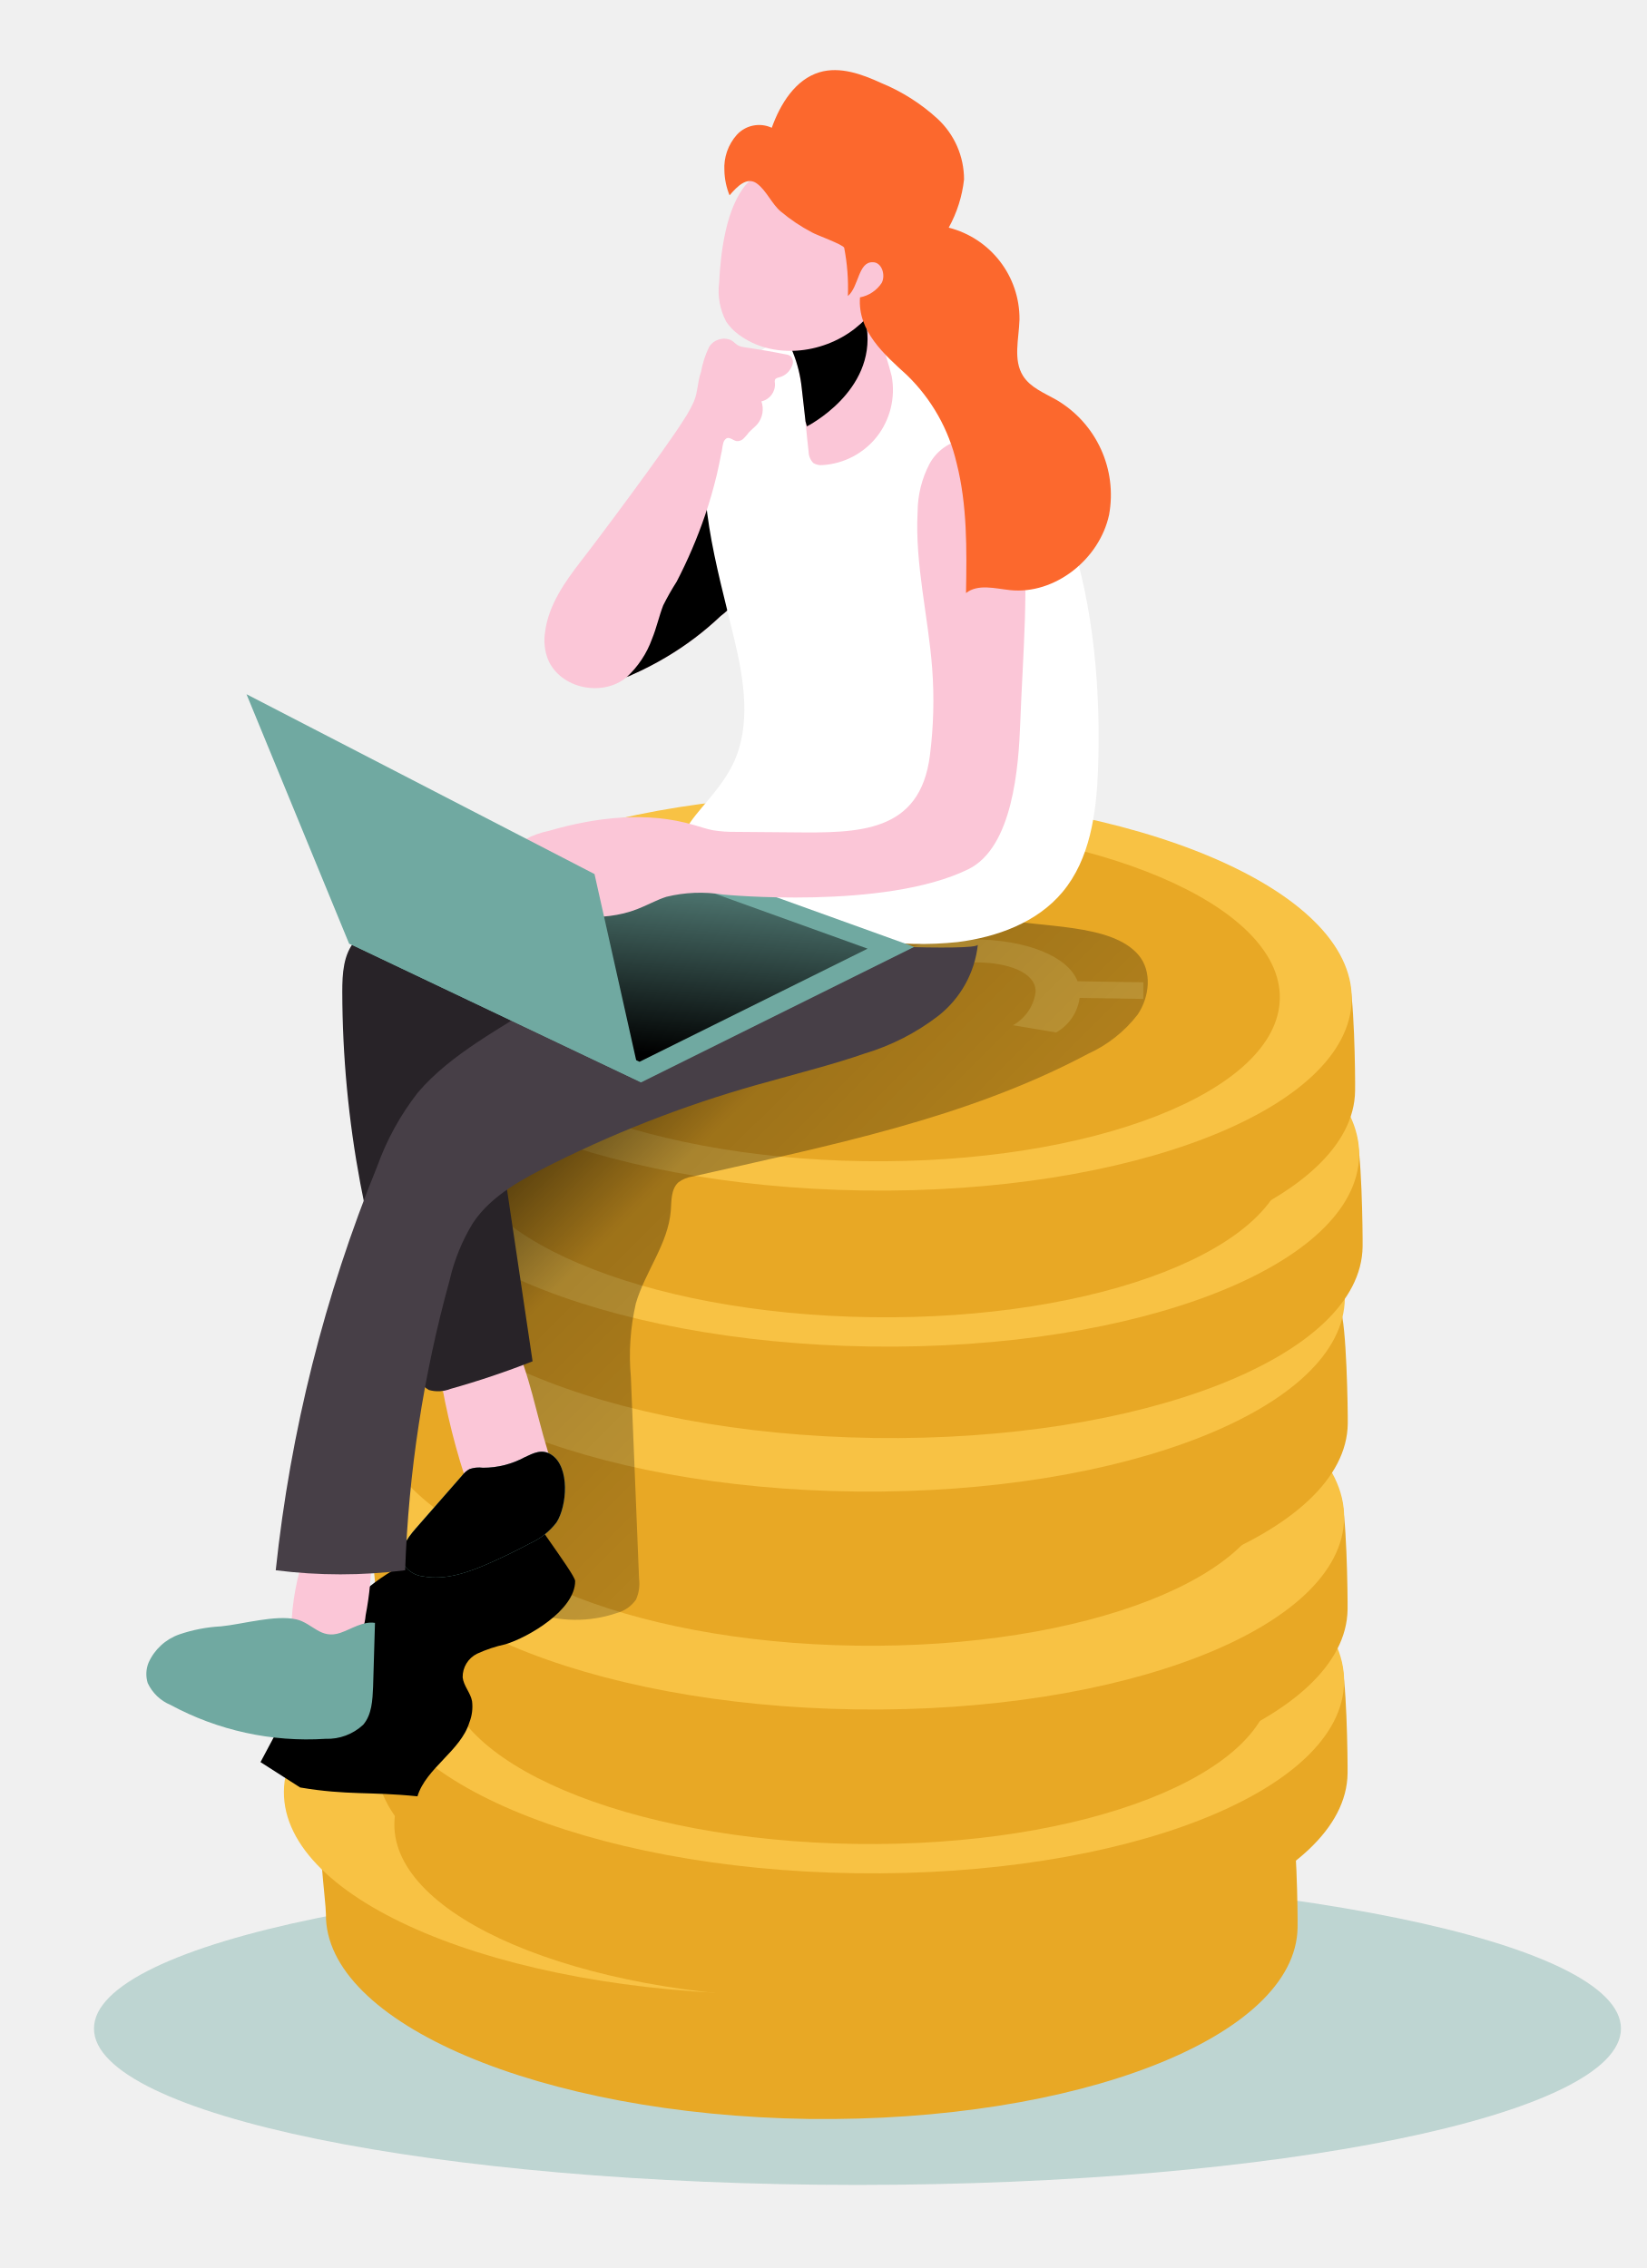
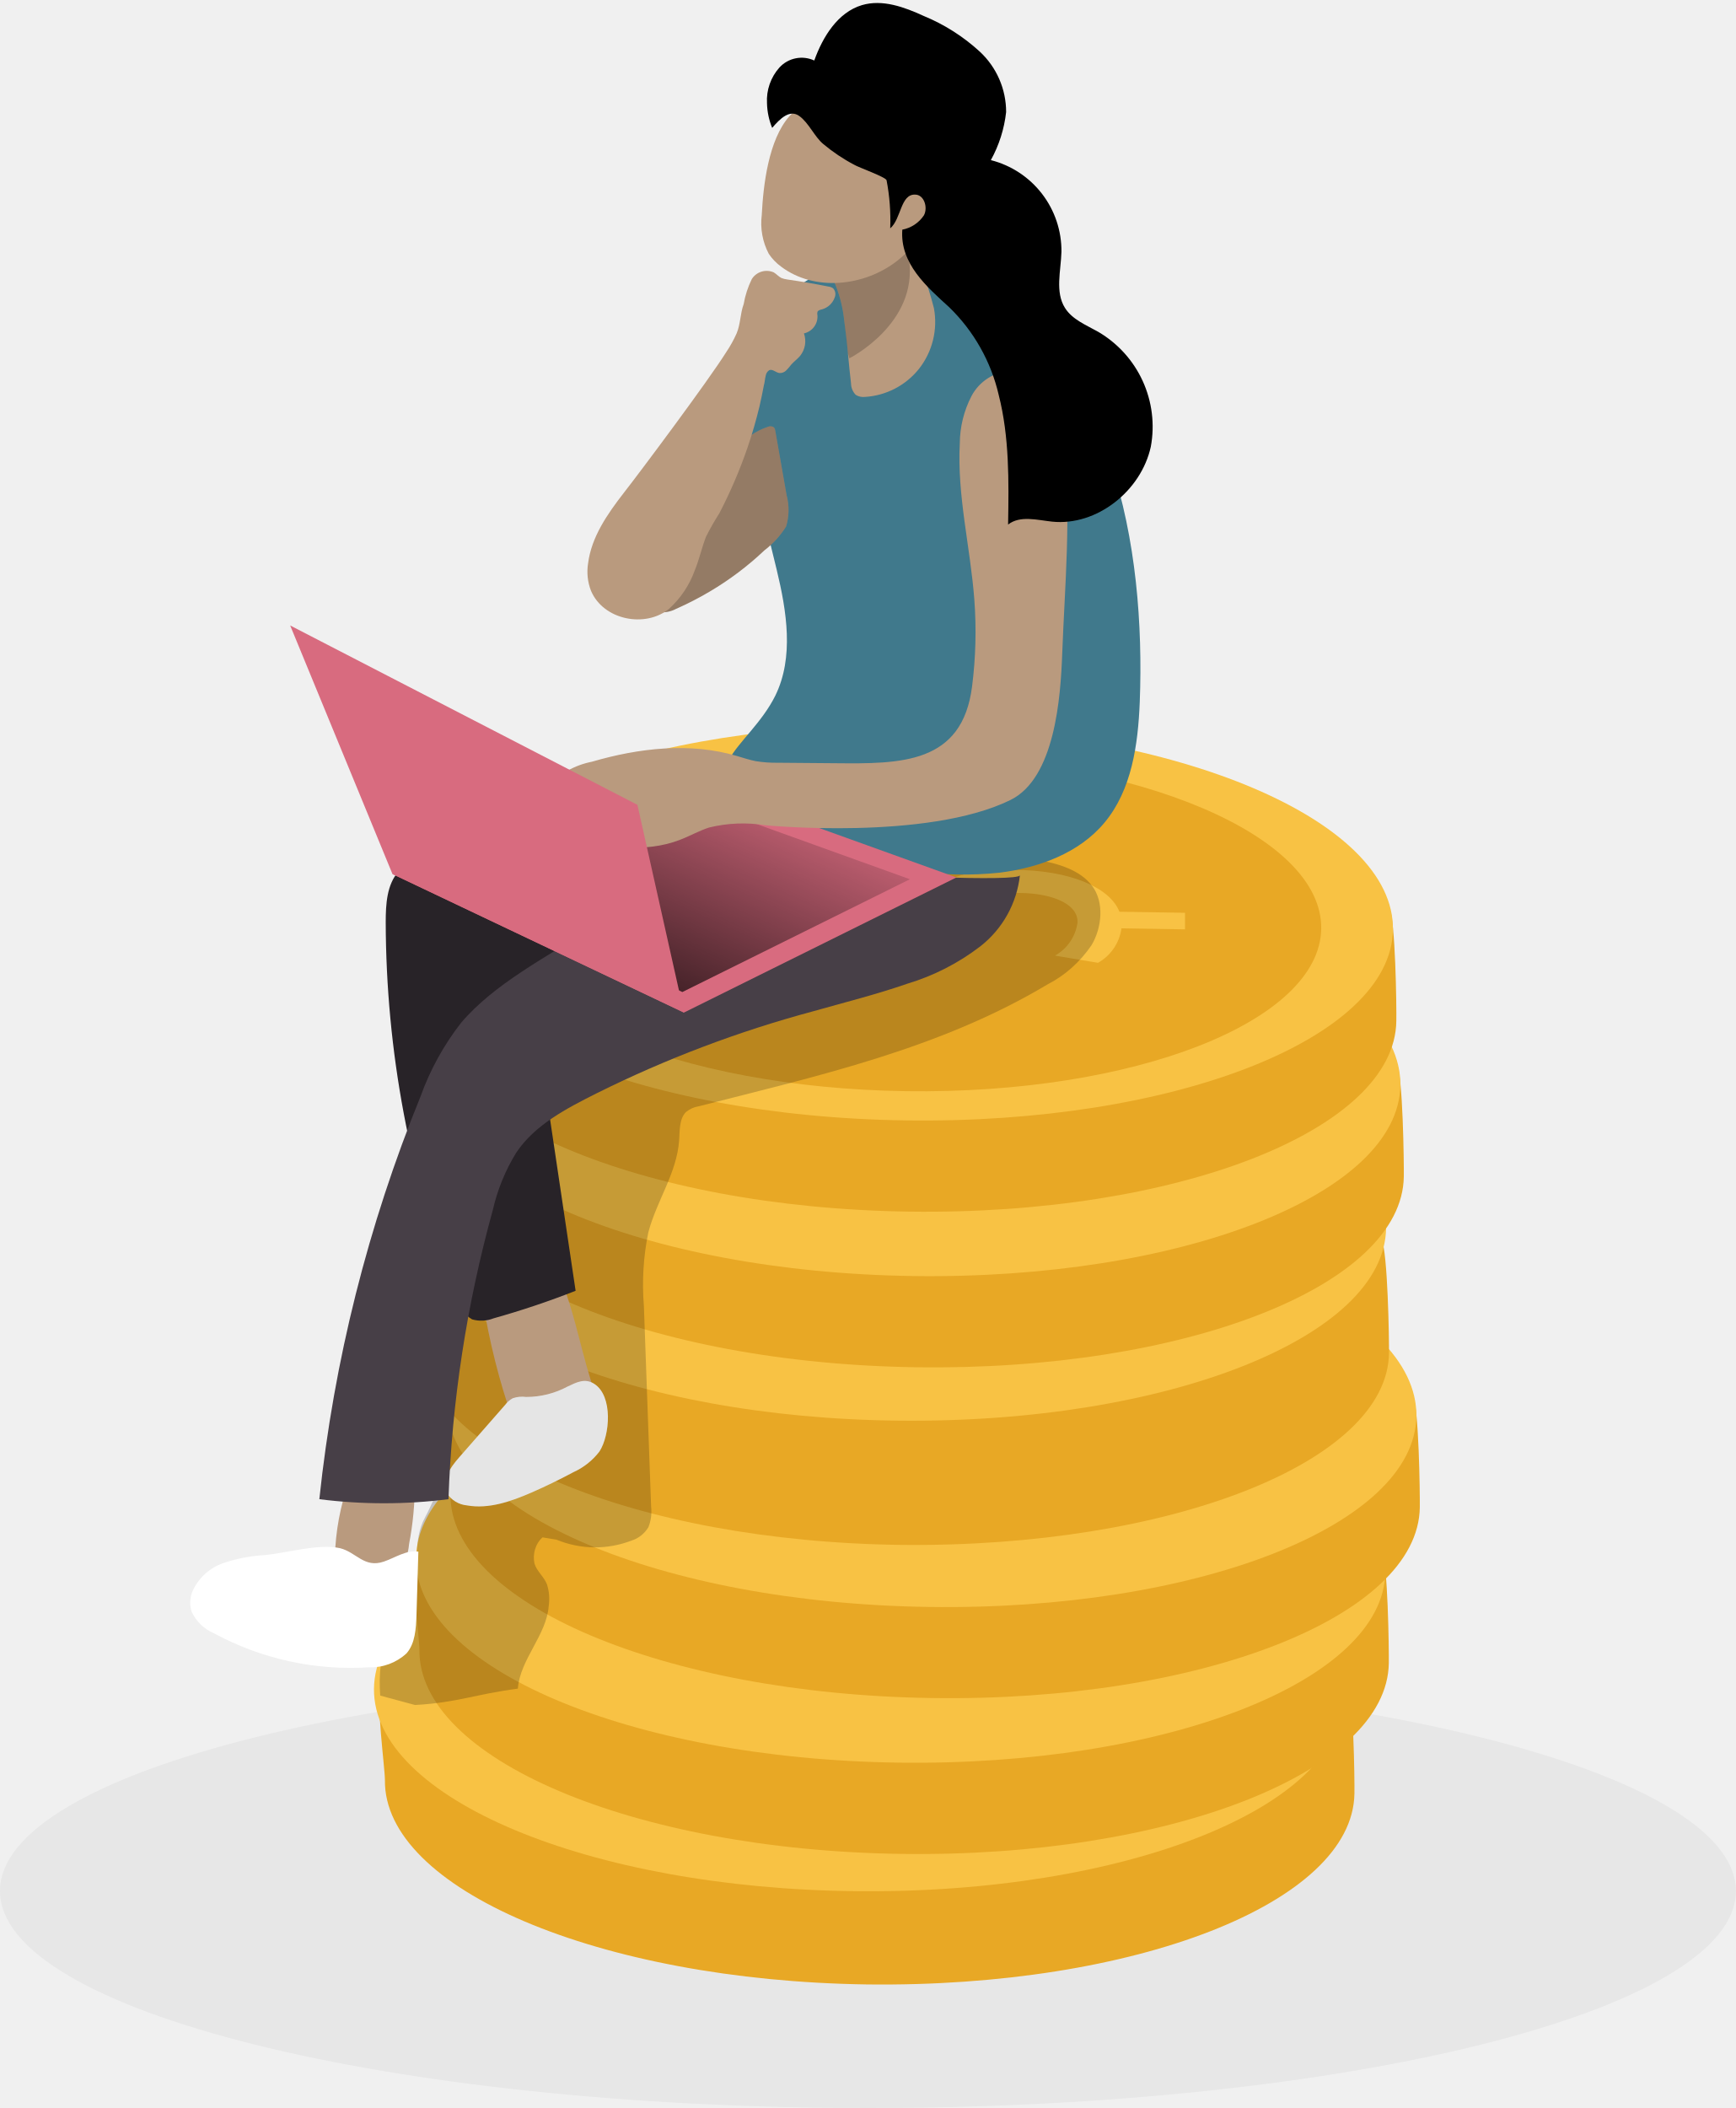
- <svg xmlns="http://www.w3.org/2000/svg" xmlns:xlink="http://www.w3.org/1999/xlink" width="175.222" height="241.393" preserveAspectRatio="xMidYMid meet">
+ <svg xmlns="http://www.w3.org/2000/svg" width="224" height="272" viewBox="0 0 224 272" fill="none">
+   <path opacity="0.39" d="M112 272C173.856 272 224 259.464 224 244C224 228.536 173.856 216 112 216C50.144 216 0 228.536 0 244C0 259.464 50.144 272 112 272Z" fill="black" fill-opacity="0.1" />
+   <path d="M111.868 256.056C77.333 255.56 49.489 243.735 49.671 229.673C49.671 228.101 48.461 219.25 49.175 217.848C54.62 206.011 81.847 204.548 112.582 205.055C142.834 205.491 168.185 205.055 173.848 216.723C174.659 218.392 174.816 229.746 174.78 231.438C174.562 245.537 146.404 256.479 111.868 256.056Z" fill="#E8A825" />
+   <path d="M173.35 219.15C173.49 205.067 145.601 193.372 111.058 193.029C76.515 192.686 48.399 203.823 48.259 217.906C48.118 231.989 76.007 243.683 110.55 244.027C145.093 244.37 173.21 233.232 173.35 219.15Z" fill="#F8C244" />
+   <path d="M116.306 239.214C81.758 238.719 53.914 226.918 54.12 212.819C54.12 211.26 52.91 202.397 53.624 200.994C59.069 189.169 86.296 187.779 117.032 188.202C147.283 188.649 172.622 188.202 178.273 199.87C179.108 201.538 179.241 212.892 179.217 214.585C179.036 228.647 150.841 239.698 116.306 239.214Z" fill="#E8A825" />
+   <path d="M178.771 202.832C178.973 188.75 151.135 176.934 116.594 176.44C82.053 175.946 53.888 186.961 53.687 201.043C53.485 215.125 81.322 226.941 115.863 227.435C150.405 227.929 178.569 216.914 178.771 202.832Z" fill="#F8C244" />
+   <path d="M120.306 219.103C85.758 218.607 57.914 206.807 58.12 192.72C58.12 191.161 56.91 182.298 57.624 180.895C63.069 169.058 90.296 167.68 121.032 168.103C151.283 168.538 176.622 168.103 182.273 179.771C183.108 181.439 183.241 192.793 183.217 194.486C183.036 208.584 154.841 219.599 120.306 219.103Z" fill="#E8A825" />
+   <path d="M182.773 182.745C182.975 168.663 155.137 156.847 120.596 156.353C86.055 155.859 57.89 166.874 57.688 180.956C57.487 195.038 85.324 206.854 119.865 207.348C154.407 207.842 182.571 196.827 182.773 182.745Z" fill="#F8C244" />
+   <path d="M116.378 199.344C81.83 198.921 53.962 187.156 54.12 173.082C54.12 171.522 52.91 162.672 53.599 161.257C59.02 149.42 86.271 147.957 116.971 148.332C147.222 148.706 172.634 148.211 178.273 159.867C179.084 161.535 179.265 172.889 179.241 174.581C179.059 188.68 150.925 199.683 116.378 199.344Z" fill="#E8A825" />
+   <path d="M178.866 158.435C179.007 144.353 151.118 132.658 116.575 132.315C82.032 131.971 53.916 143.109 53.775 157.192C53.635 171.275 81.524 182.969 116.067 183.313C150.61 183.656 178.726 172.518 178.866 158.435Z" fill="#F8C244" />
+   <path d="M118.242 176.419C83.694 175.924 55.85 164.123 56.068 150.024C56.068 148.465 54.858 139.614 55.572 138.199C61.017 126.374 88.244 124.996 118.968 125.407C149.22 125.854 174.558 125.407 180.222 137.087C181.044 138.743 181.178 150.109 181.153 151.802C180.972 165.936 152.789 176.915 118.242 176.419Z" fill="#E8A825" />
+   <path d="M180.705 140.046C180.907 125.964 153.07 114.148 118.529 113.654C83.987 113.16 55.823 124.175 55.621 138.257C55.419 152.339 83.257 164.155 117.798 164.649C152.339 165.143 180.504 154.128 180.705 140.046Z" fill="#F8C244" />
+   <path d="M117.274 156.336C82.739 155.84 54.895 144.039 55.1 129.941C55.1 128.381 53.89 119.518 54.604 118.116C60.05 106.291 87.276 104.912 118.012 105.323C148.264 105.771 173.591 105.323 179.254 116.991C180.089 118.66 180.222 130.026 180.186 131.718C180.053 145.805 151.822 156.832 117.274 156.336Z" fill="#E8A825" />
+   <path d="M179.75 119.965C179.952 105.883 152.115 94.067 117.573 93.573C83.032 93.079 54.868 104.095 54.666 118.177C54.464 132.258 82.302 144.075 116.843 144.569C151.384 145.063 179.549 134.047 179.75 119.965Z" fill="#F8C244" />
+   <path d="M170.494 119.833C170.666 107.834 146.948 97.766 117.519 97.345C88.09 96.924 64.093 106.31 63.922 118.309C63.75 130.308 87.467 140.376 116.896 140.796C146.326 141.217 170.322 131.832 170.494 119.833Z" fill="#E8A825" />
+   <path d="M83.597 116.532L92.068 116.653C92.238 115.542 92.673 114.489 93.337 113.582C94 112.675 94.872 111.941 95.879 111.442L101.53 112.336C100.556 112.79 99.709 113.476 99.063 114.334C98.418 115.193 97.993 116.197 97.828 117.257C97.828 119.676 101.252 121.429 106.044 121.477C107.906 121.629 109.778 121.372 111.529 120.724C113.281 120.077 114.87 119.054 116.184 117.729C118.064 115.769 120.363 114.258 122.909 113.31C125.454 112.361 128.182 112 130.887 112.252C137.905 112.252 143.23 114.464 144.452 117.644L152.922 117.777V119.917L144.718 119.784C144.592 120.709 144.253 121.592 143.728 122.364C143.203 123.136 142.506 123.776 141.693 124.234L136.139 123.303C136.931 122.861 137.608 122.239 138.115 121.487C138.621 120.735 138.943 119.874 139.055 118.974C139.055 116.375 135.219 115.274 131.794 115.226C129.971 115.128 128.15 115.45 126.472 116.167C124.793 116.884 123.302 117.977 122.114 119.361C118.484 122.856 114.079 124.573 106.468 124.573C99.764 124.573 93.435 122.493 92.152 118.926L83.488 118.781L83.597 116.532Z" fill="#F8C244" />
+   <path d="M140.852 121.965C142.212 119.686 142.512 116.405 140.938 114.319C137.832 110.195 129.681 110.882 125.182 109.64C120.191 108.241 115.018 109.049 110.969 112.92C109.898 113.994 108.902 115.236 107.756 116.261C106.075 117.632 104.247 118.758 102.315 119.613L69.84 135.833C67.109 137.208 64.088 138.921 63.221 142.141C62.853 144.069 62.916 146.071 63.403 147.965L58.804 169.416C57.034 178.891 57.034 184.377 57.476 191.359C55.91 193.012 55.938 193.783 54.821 195.847C53.295 198.664 54.019 202.262 53.553 204.459C50.395 208.315 48.625 213.301 49.067 218.787L53.553 220C59.042 219.697 61.36 218.595 66.826 217.891C67.095 214.134 70.531 210.992 70.808 207.22C70.944 206.294 70.869 205.344 70.591 204.459C70.22 203.452 69.279 202.783 68.966 201.736C68.838 201.122 68.867 200.48 69.05 199.884C69.234 199.289 69.564 198.764 70.001 198.37L71.8 198.664C74.935 199.954 78.368 199.992 81.525 198.772C82.393 198.503 83.15 197.902 83.668 197.072C84.006 196.23 84.128 195.299 84.021 194.383L83.089 168.515C82.831 165.341 83.022 162.142 83.657 159.036C84.728 154.936 87.352 151.366 87.641 147.109C87.716 145.903 87.652 144.348 88.519 143.491C88.993 143.101 89.545 142.848 90.126 142.756C105.517 138.824 121.273 135.351 135.197 127.006C137.42 125.872 139.362 124.141 140.852 121.965Z" fill="black" fill-opacity="0.2" />
+   <path d="M76.168 177.87C76.797 179.926 77.378 182.344 76.168 184.073C75.58 184.809 74.801 185.369 73.917 185.693C72.889 186.199 71.738 186.403 70.598 186.281C69.458 186.159 68.377 185.716 67.479 185.004C66.532 183.956 65.862 182.689 65.531 181.316C63.906 176.304 62.732 171.157 62.022 165.936C61.918 165.455 61.943 164.954 62.094 164.485C62.356 163.979 62.783 163.578 63.304 163.349C66.051 161.874 70.335 160.689 71.872 163.965C73.868 168.161 74.776 173.372 76.168 177.87Z" fill="#B99A7E" />
+   <path d="M43.218 200.928C43.166 201.311 43.208 201.701 43.339 202.065C43.542 202.431 43.844 202.732 44.21 202.935C45.335 203.723 46.661 204.176 48.034 204.241C48.725 204.268 49.413 204.134 50.044 203.849C50.674 203.563 51.229 203.134 51.664 202.597C52.302 201.578 52.688 200.421 52.789 199.223C53.288 196.641 53.535 194.018 53.527 191.388C53.544 191.204 53.523 191.018 53.467 190.842C53.411 190.665 53.32 190.502 53.201 190.36C53.002 190.212 52.769 190.116 52.523 190.082C50.369 189.635 46.122 188.498 45.033 191.158C43.908 194.297 43.295 197.595 43.218 200.928Z" fill="#B99A7E" />
+   <path d="M67.89 180.252C67.308 180.172 66.716 180.23 66.16 180.422C65.781 180.633 65.451 180.921 65.192 181.268L59.25 188.051C58.101 189.357 56.83 191.158 57.689 192.706C57.973 193.137 58.35 193.498 58.791 193.764C59.233 194.029 59.729 194.193 60.243 194.242C63.074 194.75 65.942 193.734 68.592 192.585C70.419 191.787 72.222 190.905 73.989 189.961C75.32 189.361 76.481 188.439 77.365 187.277C78.721 185.173 79.12 180.143 76.7 178.572C75.49 177.786 74.425 178.354 73.263 178.898C71.613 179.789 69.766 180.254 67.89 180.252V180.252Z" fill="white" />
+   <path d="M34.166 200.662C32.332 200.757 30.519 201.107 28.781 201.702C27.912 202.007 27.114 202.486 26.436 203.11C25.757 203.734 25.213 204.489 24.837 205.329C24.493 206.168 24.455 207.101 24.728 207.965C25.321 209.231 26.365 210.232 27.656 210.77C33.769 214.069 40.689 215.582 47.622 215.135C49.411 215.199 51.152 214.551 52.463 213.334C53.588 212.04 53.673 210.154 53.745 208.425L53.987 200.215C52.438 199.973 51.011 200.989 49.534 201.496C46.993 202.367 45.989 200.287 43.883 199.767C41.124 199.151 36.974 200.384 34.166 200.662Z" fill="white" />
+   <path d="M67.89 180.252C67.308 180.172 66.716 180.23 66.16 180.422C65.781 180.633 65.451 180.921 65.192 181.268L59.25 188.051C58.101 189.357 56.83 191.158 57.689 192.706C57.973 193.137 58.35 193.498 58.791 193.764C59.233 194.029 59.729 194.193 60.243 194.242C63.074 194.75 65.942 193.734 68.592 192.585C70.419 191.787 72.222 190.905 73.989 189.961C75.32 189.361 76.481 188.439 77.365 187.277C78.721 185.173 79.12 180.143 76.7 178.572C75.49 177.786 74.425 178.354 73.263 178.898C71.613 179.789 69.766 180.254 67.89 180.252V180.252Z" fill="url(#paint0_linear)" fill-opacity="0.1" />
+   <path d="M34.166 200.662C32.332 200.757 30.519 201.107 28.781 201.702C27.912 202.007 27.114 202.486 26.436 203.11C25.757 203.734 25.213 204.489 24.837 205.329C24.493 206.168 24.455 207.101 24.728 207.965C25.321 209.231 26.365 210.232 27.656 210.77C33.769 214.069 40.689 215.582 47.622 215.135C49.411 215.199 51.152 214.551 52.463 213.334C53.588 212.04 53.673 210.154 53.745 208.425L53.987 200.215C52.438 199.973 51.011 200.989 49.534 201.496C46.993 202.367 45.989 200.287 43.883 199.767C41.124 199.151 36.974 200.384 34.166 200.662Z" fill="url(#paint1_linear)" />
+   <path d="M56.116 110.015C54.361 110.373 52.74 111.21 51.433 112.433C49.908 114.15 49.775 116.689 49.775 118.999C49.815 135.584 52.899 152.022 58.875 167.496C59.166 168.646 59.901 169.633 60.92 170.241C61.833 170.505 62.808 170.458 63.691 170.108C67.279 169.103 70.813 167.917 74.279 166.553L69.584 135.031C69.365 134.154 69.415 133.231 69.73 132.383C70.071 131.772 70.557 131.253 71.145 130.872C76.501 126.914 82.166 123.392 88.086 120.341C92.781 117.922 98.166 115.166 99.461 109.979C99.721 109.107 99.772 108.187 99.611 107.292C99.449 106.397 99.078 105.553 98.529 104.828C97.788 104.081 96.909 103.485 95.94 103.075C92.818 101.515 88.885 99.508 85.291 99.882C82.423 100.185 81.322 101.865 78.914 103.111C72.174 106.605 63.34 107.899 56.116 110.015Z" fill="#282328" />
+   <path d="M59.481 131.997C57.258 134.854 55.502 138.045 54.278 141.452C47.496 158.082 43.097 175.585 41.209 193.444C46.741 194.145 52.34 194.145 57.872 193.444C58.307 180.825 60.228 168.301 63.595 156.13C64.19 153.52 65.208 151.025 66.608 148.743C69.028 145.115 73.119 143.024 77.003 141.065C85.941 136.618 95.301 133.074 104.943 130.485C109.009 129.336 113.111 128.309 117.044 126.942C120.467 125.919 123.674 124.28 126.507 122.106C127.928 120.994 129.112 119.61 129.989 118.034C130.866 116.457 131.419 114.722 131.613 112.929C131.553 113.836 111.405 112.844 109.53 112.639C103.213 111.962 95.759 108.286 89.515 110.873C84.675 112.905 80.161 117.137 75.769 120.063C70.372 123.617 63.789 126.918 59.481 131.997Z" fill="#473F47" />
+   <path d="M106.94 109.398C104.027 108.257 101.197 106.916 98.469 105.384C88.099 99.592 96.594 96.739 100.055 89.75C102.475 84.805 101.519 78.868 100.224 73.5C97.973 64.056 94.96 54.287 97.138 44.831C97.421 43.3 98.023 41.846 98.905 40.563C99.538 39.772 100.265 39.061 101.071 38.447C103.259 36.546 105.771 35.055 108.489 34.046C113.716 32.329 119.513 33.587 124.426 36.09C143.726 45.908 147.84 70.743 147.078 90.584C146.86 96.098 146.037 101.938 142.528 106.146C139.237 110.099 134.058 111.961 129.012 112.602C121.502 113.385 113.916 112.284 106.94 109.398Z" fill="#40798C" />
+   <path d="M88.257 130.654L123.421 113.219L82.714 98.564L50.648 112.784L88.257 130.654Z" fill="#D86B7F" />
+   <path d="M88.051 128.006L117.419 113.449L83.428 101.212L56.649 113.086L88.051 128.006Z" fill="url(#paint2_linear)" fill-opacity="0.7" />
+   <path d="M87.251 78.558C86.562 78.927 85.776 79.074 85 78.981C85.132 75.662 85.832 72.391 87.069 69.308C88.34 66.624 90.409 64.399 92.127 61.968C93.037 60.565 94.019 59.209 95.068 57.906C96.103 56.573 97.515 55.583 99.121 55.065C99.245 55.009 99.382 54.989 99.516 55.006C99.651 55.023 99.778 55.077 99.884 55.161C99.973 55.277 100.027 55.415 100.041 55.56L101.505 63.891C101.861 65.217 101.84 66.615 101.445 67.929C100.705 69.119 99.753 70.164 98.638 71.013C96.497 73.041 94.135 74.821 91.595 76.321C90.194 77.153 88.743 77.9 87.251 78.558Z" fill="#B99A7E" />
+   <path d="M87.251 78.558C86.562 78.927 85.776 79.074 85 78.981C85.132 75.662 85.832 72.391 87.069 69.308C88.34 66.624 90.409 64.399 92.127 61.968C93.037 60.565 94.019 59.209 95.068 57.906C96.103 56.573 97.515 55.583 99.121 55.065C99.245 55.009 99.382 54.989 99.516 55.006C99.651 55.023 99.778 55.077 99.884 55.161C99.973 55.277 100.027 55.415 100.041 55.56L101.505 63.891C101.861 65.217 101.84 66.615 101.445 67.929C100.705 69.119 99.753 70.164 98.638 71.013C96.497 73.041 94.135 74.821 91.595 76.321C90.194 77.153 88.743 77.9 87.251 78.558Z" fill="url(#paint3_linear)" fill-opacity="0.2" />
+   <path d="M118.593 47.588C117.751 48.645 116.697 49.513 115.498 50.138C114.3 50.763 112.984 51.13 111.635 51.216C111.213 51.267 110.787 51.173 110.425 50.95C110.045 50.556 109.828 50.033 109.82 49.487C109.699 48.398 109.542 46.996 109.421 45.605C109.3 44.215 109.082 42.51 108.937 41.325C108.611 38.17 107.413 35.168 105.476 32.656C105.083 32.106 104.623 31.607 104.108 31.169C100.769 28.158 114.37 29.343 116.209 25.256C118.278 27.916 118.097 31.676 119.004 34.929C119.593 36.514 120.098 38.128 120.517 39.765C120.771 41.131 120.73 42.535 120.398 43.884C120.067 45.233 119.451 46.496 118.593 47.588Z" fill="#B99A7E" />
+   <path d="M109.602 46.234L109.421 45.593C109.239 44.046 109.082 42.498 108.937 41.313C108.611 38.158 107.413 35.156 105.476 32.644L105.379 32.305C105.379 32.305 116.161 25.244 117.31 33.514C118.46 41.785 109.602 46.234 109.602 46.234Z" fill="url(#paint4_linear)" fill-opacity="0.2" />
+   <path d="M98.3 27.747C98.081 29.469 98.398 31.216 99.207 32.752C99.637 33.395 100.178 33.956 100.804 34.409C105.088 37.637 111.526 36.984 115.785 33.647C120.045 30.31 122.247 24.76 122.477 19.331C122.586 16.502 122.138 13.467 120.238 11.399C119.184 10.379 117.891 9.638 116.477 9.245C115.063 8.852 113.573 8.82 112.143 9.151C108.226 10.05 104.659 12.076 101.881 14.979C99.171 18.026 98.493 23.878 98.3 27.747Z" fill="#B99A7E" />
+   <path d="M137.07 55.992C137.167 56.596 137.24 57.201 137.3 57.805C138.256 66.741 137.397 75.543 137.07 84.406C136.865 89.919 136.151 100.414 130.379 103.232C119.585 108.516 98.772 106.484 98.772 106.484C96.356 106.094 93.887 106.192 91.511 106.774C90.216 107.186 89.03 107.875 87.76 108.358C83.21 110.136 78.079 109.241 73.336 108.358C72.507 108.254 71.708 107.983 70.988 107.56C69.125 106.351 69.209 103.292 70.601 101.515C72.138 99.854 74.164 98.724 76.385 98.286C82.436 96.521 89.03 95.747 95.105 97.549C95.904 97.779 96.702 98.057 97.525 98.214C98.481 98.367 99.449 98.435 100.417 98.419L107.774 98.48C116.245 98.564 124.171 98.601 125.441 88.565C125.913 84.856 126.01 81.109 125.732 77.381C125.224 70.634 123.493 63.96 123.856 57.213C123.869 55.083 124.388 52.986 125.369 51.095C125.865 50.162 126.594 49.373 127.484 48.804C128.374 48.234 129.396 47.903 130.451 47.842C131.555 47.93 132.616 48.305 133.531 48.928C134.446 49.551 135.182 50.402 135.667 51.397C136.399 52.835 136.874 54.39 137.07 55.992Z" fill="#B99A7E" />
+   <path d="M98.82 48.435C98.844 48.296 98.898 48.163 98.977 48.047C99.056 47.93 99.16 47.831 99.28 47.758C99.704 47.6 100.103 48.06 100.563 48.132C100.731 48.145 100.899 48.12 101.056 48.059C101.213 47.998 101.354 47.904 101.47 47.782C101.704 47.542 101.923 47.288 102.124 47.02C102.475 46.633 102.91 46.319 103.249 45.92C103.571 45.518 103.786 45.041 103.873 44.533C103.96 44.025 103.916 43.504 103.745 43.018C104.264 42.904 104.724 42.608 105.043 42.185C105.363 41.761 105.52 41.238 105.488 40.708C105.446 40.554 105.446 40.391 105.488 40.237C105.597 40.019 105.863 39.971 106.093 39.91C106.461 39.805 106.798 39.615 107.078 39.354C107.358 39.093 107.572 38.77 107.702 38.411C107.792 38.213 107.821 37.992 107.787 37.778C107.752 37.563 107.656 37.362 107.509 37.202C107.325 37.076 107.113 36.997 106.891 36.972C105.137 36.622 103.382 36.319 101.616 36.065C101.351 36.032 101.09 35.968 100.841 35.872C100.466 35.691 100.2 35.352 99.849 35.147C99.352 34.926 98.793 34.892 98.273 35.049C97.753 35.207 97.308 35.546 97.017 36.005C96.513 37.029 96.159 38.121 95.965 39.245C95.517 40.455 95.565 41.809 95.057 43.018C94.68 43.861 94.231 44.67 93.714 45.436C91.451 49.063 82.496 61.046 80.512 63.573C78.394 66.305 76.325 69.268 75.889 72.689C75.697 73.883 75.826 75.106 76.264 76.232C77.874 80.029 83.295 81.069 86.356 78.542C87.845 77.182 88.979 75.481 89.66 73.584C90.241 72.169 90.555 70.682 91.1 69.268C91.623 68.222 92.201 67.205 92.83 66.221C94.248 63.493 95.462 60.664 96.461 57.757C97.066 56.004 97.574 54.226 98.01 52.425C98.215 51.518 98.409 50.611 98.578 49.692C98.675 49.426 98.699 48.882 98.82 48.435Z" fill="#B99A7E" />
+   <path d="M37.445 80.706L82.254 103.848L88.256 130.654L50.647 112.784L37.445 80.706Z" fill="#D86B7F" />
+   <path d="M114.406 23.261C114.799 25.304 114.957 27.385 114.877 29.464C116.305 28.255 116.196 25.026 118.096 25.111C119.234 25.111 119.766 26.743 119.234 27.771C118.916 28.253 118.505 28.666 118.025 28.985C117.545 29.305 117.005 29.526 116.438 29.633C116.112 33.998 119.585 36.996 122.489 39.644C125.664 42.724 127.883 46.654 128.878 50.962C130.257 56.379 130.185 62.061 130.088 67.684C131.637 66.475 133.827 67.103 135.775 67.309C141.523 67.901 147.259 63.355 148.505 57.636C149.035 54.771 148.669 51.812 147.457 49.161C146.244 46.511 144.244 44.299 141.729 42.824C140.18 41.942 138.389 41.252 137.433 39.741C136.126 37.674 136.901 34.977 136.973 32.486C136.998 29.781 136.113 27.145 134.461 25.002C132.809 22.858 130.485 21.329 127.862 20.661C128.922 18.744 129.592 16.636 129.834 14.459C129.835 12.998 129.535 11.552 128.952 10.213C128.369 8.873 127.516 7.667 126.446 6.672C124.318 4.716 121.859 3.152 119.185 2.053C116.68 0.904 113.873 -0.123 111.223 0.663C108.113 1.594 106.177 4.737 105.076 7.808C104.329 7.463 103.492 7.364 102.685 7.525C101.878 7.686 101.144 8.098 100.587 8.703C100.026 9.329 99.596 10.059 99.32 10.852C99.043 11.645 98.927 12.484 98.977 13.322C99.003 14.414 99.229 15.491 99.643 16.502C100.671 15.293 101.906 14.084 103.14 14.966C104.374 15.849 105.112 17.663 106.25 18.594C107.482 19.624 108.82 20.52 110.243 21.266C110.739 21.58 114.321 22.85 114.406 23.261Z" fill="black" />
  <defs>
-     <linearGradient y2="1.266" x2="1.266" y1="0.015" x1="0.051" id="linear-gradient">
+     <linearGradient id="paint0_linear" x1="3250.43" y1="3821.66" x2="3757.52" y2="4148.77" gradientUnits="userSpaceOnUse">
      <stop offset="0.01" />
-       <stop stop-opacity="0.69" offset="0.13" />
-       <stop stop-opacity="0.32" offset="0.25" />
-       <stop stop-opacity="0" offset="1" />
+       <stop offset="0.13" stop-opacity="0.69" />
+       <stop offset="0.25" stop-opacity="0.32" />
+       <stop offset="1" stop-opacity="0" />
    </linearGradient>
-     <linearGradient xlink:href="#linear-gradient" y2="288.15" x2="200.59" y1="215.75" x1="122.28" id="linear-gradient-2" />
-     <linearGradient xlink:href="#linear-gradient" y2="153.23" x2="179.34" y1="114.61" x1="181.26" id="linear-gradient-3" />
-     <linearGradient xlink:href="#linear-gradient" y2="238.62" x2="179.12" y1="225.03" x1="151.74" id="linear-gradient-4" />
-     <linearGradient xlink:href="#linear-gradient" y2="224.98" x2="145.41" y1="261.06" x1="129.37" id="linear-gradient-5" />
-     <linearGradient xlink:href="#linear-gradient" y2="129.45" x2="207.04" y1="91.57" x1="189.69" id="linear-gradient-6" />
-     <linearGradient y2="-0.194" x2="0.627" y1="0.937" x1="0.404" id="linear-gradient-7">
-       <stop offset="0" />
-       <stop stop-opacity="0" offset="1" />
+     <linearGradient id="paint1_linear" x1="3833.12" y1="4276.05" x2="3983.85" y2="3636.86" gradientUnits="userSpaceOnUse">
+       <stop offset="0.01" />
+       <stop offset="0.13" stop-opacity="0.69" />
+       <stop offset="0.25" stop-opacity="0.32" />
+       <stop offset="1" stop-opacity="0" />
+     </linearGradient>
+     <linearGradient id="paint2_linear" x1="81.19" y1="126.314" x2="94.737" y2="95.993" gradientUnits="userSpaceOnUse">
+       <stop />
+       <stop offset="1" stop-opacity="0" />
+     </linearGradient>
+     <linearGradient id="paint3_linear" x1="3263.73" y1="2253.42" x2="3768.38" y2="3022.48" gradientUnits="userSpaceOnUse">
+       <stop offset="0.01" />
+       <stop offset="0.13" stop-opacity="0.69" />
+       <stop offset="0.25" stop-opacity="0.32" />
+       <stop offset="1" stop-opacity="0" />
+     </linearGradient>
+     <linearGradient id="paint4_linear" x1="2388.15" y1="1562.15" x2="2735.73" y2="2107.76" gradientUnits="userSpaceOnUse">
+       <stop offset="0.01" />
+       <stop offset="0.13" stop-opacity="0.69" />
+       <stop offset="0.25" stop-opacity="0.32" />
+       <stop offset="1" stop-opacity="0" />
    </linearGradient>
  </defs>
-   <g>
-     <rect fill="none" id="canvas_background" height="243.393" width="177.222" y="-1" x="-1" />
-   </g>
-   <g>
-     <rect fill="none" height="300.22" width="357.83" y="-40" x="-70" id="svgEditorBackground" />
-     <ellipse stroke="null" id="svg_1" opacity="0.39" fill="#70a9a1" ry="16.64" rx="81.24" cy="215.91" cx="91.24" />
-     <path id="svg_2" fill="#e8a825" d="m86.08,225.53c-28.54,-0.41 -51.55,-10.19 -51.4,-21.82c0,-1.3 -1,-8.62 -0.41,-9.78c4.5,-9.79 27,-11 52.4,-10.58c25,0.36 45.95,0 50.63,9.65c0.67,1.38 0.8,10.77 0.77,12.17c-0.18,11.66 -23.45,20.71 -51.99,20.36z" />
-     <ellipse id="svg_3" fill="#f8c244" transform="rotate(-89.43 -178.8,378.43) " ry="51.69" rx="21.09" cy="637.25" cx="11.03" />
-     <ellipse id="svg_4" fill="#e8a825" transform="rotate(-89.18 -179.1,384.88) " ry="44.04" rx="17.97" cy="647.23" cx="14.82" />
-     <path id="svg_5" fill="#f8c244" d="m58.22,192.61l7.06,0.11a5.78,5.78 0 0 1 3.13,-4.31l4.67,0.75a5.48,5.48 0 0 0 -3.06,4.08c0,2 2.83,3.42 6.81,3.49a10.76,10.76 0 0 0 8.36,-3.11a15,15 0 0 1 12.15,-4.52c5.82,0 10.19,1.81 11.21,4.46l7.06,0.11l0,1.76l-6.76,-0.1a5.21,5.21 0 0 1 -2.5,3.68l-4.61,-0.8a4.66,4.66 0 0 0 2.39,-3.57c0,-2.16 -3.19,-3.06 -6,-3.11a9.75,9.75 0 0 0 -8,3.43c-3,2.89 -6.64,4.31 -12.93,4.31c-5.52,0 -10.77,-1.7 -11.83,-4.68l-7.26,0l0.11,-1.98z" />
-     <path id="svg_6" fill="#e8a825" d="m91.4,209.12c-28.55,-0.41 -51.56,-10.17 -51.39,-21.83c0,-1.29 -1,-8.62 -0.41,-9.78c4.5,-9.78 27,-10.93 52.4,-10.58c25,0.37 45.94,0 50.61,9.65c0.69,1.38 0.8,10.77 0.78,12.17c-0.15,11.63 -23.45,20.77 -51.99,20.37z" />
-     <ellipse id="svg_7" fill="#f8c244" transform="rotate(-89.18 -157.41,374.01) " ry="51.69" rx="21.09" cy="619.93" cx="41.85" />
-     <ellipse id="svg_8" fill="#e8a825" transform="rotate(-89.18 -157.41,374.01) " ry="44.04" rx="17.97" cy="619.93" cx="41.85" />
-     <path id="svg_9" fill="#f8c244" d="m63.56,176.32l7.05,0a5.77,5.77 0 0 1 3.14,-4.31l4.68,0.76a5.32,5.32 0 0 0 -3.06,4.05c0,2 2.82,3.45 6.78,3.49a10.59,10.59 0 0 0 8.38,-3.1a14.92,14.92 0 0 1 12.16,-4.53c5.79,0 10.19,1.83 11.2,4.46l7.05,0.11l0,1.77l-6.79,-0.11a5,5 0 0 1 -2.5,3.68l-4.59,-0.77a4.75,4.75 0 0 0 2.41,-3.58c0,-2.15 -3.16,-3.06 -6,-3.1a9.92,9.92 0 0 0 -8,3.34c-3,2.88 -6.63,4.31 -12.93,4.31c-5.53,0 -10.77,-1.73 -11.82,-4.68l-7.26,-0.11l0.1,-1.68z" />
-     <path id="svg_10" fill="#e8a825" d="m91.4,191.66c-28.55,-0.41 -51.56,-10.17 -51.39,-21.82c0,-1.29 -1,-8.62 -0.41,-9.78c4.5,-9.79 27,-10.93 52.4,-10.58c25,0.36 45.94,0 50.61,9.65c0.69,1.38 0.8,10.77 0.78,12.17c-0.15,11.66 -23.45,20.77 -51.99,20.36z" />
-     <ellipse id="svg_11" fill="#f8c244" transform="rotate(-89.18 -139.96,356.82) " ry="51.69" rx="21.09" cy="585.29" cx="59.3" />
-     <ellipse id="svg_12" fill="#e8a825" transform="rotate(-89.18 -136.3,353.21) " ry="44.04" rx="17.97" cy="578.02" cx="62.96" />
-     <path id="svg_13" fill="#f8c244" d="m63.56,158.74l7.05,0.11a5.72,5.72 0 0 1 3.14,-4.31l4.68,0.73a5.38,5.38 0 0 0 -3.06,4.08c0,2 2.82,3.44 6.78,3.49a10.6,10.6 0 0 0 8.38,-3.11a14.91,14.91 0 0 1 12.16,-4.52c5.79,0 10.19,1.83 11.2,4.46l7.05,0.11l0,1.76l-6.79,-0.1a5.05,5.05 0 0 1 -2.5,3.68l-4.57,-0.74a4.71,4.71 0 0 0 2.41,-3.57c0,-2.16 -3.16,-3.06 -6,-3.11a9.87,9.87 0 0 0 -8,3.43c-3,2.89 -6.64,4.31 -12.93,4.31c-5.53,0 -10.77,-1.72 -11.83,-4.68l-7.26,-0.1l0.09,-1.92z" />
-     <path id="svg_14" fill="#e8a825" d="m91.46,172.01c-28.55,-0.35 -51.58,-10.08 -51.45,-21.72c0,-1.29 -1,-8.61 -0.43,-9.78c4.48,-9.79 27,-11 52.37,-10.69c25,0.31 46,-0.1 50.66,9.54c0.67,1.38 0.82,10.77 0.8,12.17c-0.15,11.66 -23.4,20.76 -51.95,20.48z" />
-     <ellipse id="svg_15" fill="#f8c244" transform="rotate(-89.43 -115.86,334.95) " ry="51.69" rx="21.09" cy="540.25" cx="83.48" />
-     <path id="svg_16" fill="#f8c244" d="m61.62,140.65l7.06,0.11a5.78,5.78 0 0 1 3.13,-4.31l4.67,0.76a5.45,5.45 0 0 0 -3.06,4.07c0,2 2.83,3.42 6.81,3.49a10.78,10.78 0 0 0 8.36,-3.1a15,15 0 0 1 12.15,-4.53c5.82,0 10.19,1.81 11.21,4.46l7.06,0.11l0,1.76l-6.76,-0.1a5.21,5.21 0 0 1 -2.5,3.68l-4.61,-0.8a4.66,4.66 0 0 0 2.39,-3.57c0,-2.16 -3.19,-3.06 -6,-3.1a9.71,9.71 0 0 0 -8,3.42c-3,2.89 -6.64,4.31 -12.93,4.31c-5.52,0 -10.77,-1.7 -11.83,-4.68l-7.26,0l0.11,-1.98z" />
-     <path id="svg_17" fill="#e8a825" d="m93,153.05c-28.55,-0.41 -51.56,-10.17 -51.38,-21.83c0,-1.29 -1,-8.61 -0.41,-9.78c4.5,-9.78 27,-10.92 52.39,-10.58c25,0.37 45.94,0 50.62,9.66c0.68,1.37 0.79,10.77 0.77,12.17c-0.15,11.69 -23.44,20.77 -51.99,20.36z" />
-     <ellipse id="svg_18" fill="#f8c244" transform="rotate(-89.18 -99.77,320.35) " ry="51.69" rx="21.09" cy="510.2" cx="101.09" />
-     <ellipse id="svg_19" fill="#e8a825" transform="rotate(-89.18 -99.77,320.35) " ry="44.04" rx="17.97" cy="510.2" cx="101.09" />
-     <path id="svg_20" fill="#f8c244" d="m66.96,124.38l7.05,0a5.77,5.77 0 0 1 3.14,-4.31l4.68,0.76a5.32,5.32 0 0 0 -3.06,4c0,2 2.82,3.45 6.78,3.49a10.59,10.59 0 0 0 8.38,-3.1a14.92,14.92 0 0 1 12.15,-4.5c5.79,0 10.19,1.83 11.2,4.46l7,0.11l0,1.77l-6.79,-0.11a5,5 0 0 1 -2.5,3.68l-4.59,-0.77a4.75,4.75 0 0 0 2.41,-3.58c0,-2.15 -3.16,-3.06 -6,-3.1a9.92,9.92 0 0 0 -8,3.34c-3,2.89 -6.63,4.31 -12.93,4.31c-5.53,0 -10.77,-1.73 -11.82,-4.68l-7.26,-0.11l0.16,-1.66z" />
-     <path id="svg_21" fill="#e8a825" d="m92.2,136.44c-28.54,-0.41 -51.55,-10.17 -51.38,-21.83c0,-1.29 -1,-8.62 -0.41,-9.78c4.5,-9.78 27,-10.92 52.4,-10.58c25,0.37 45.93,0 50.61,9.65c0.69,1.38 0.8,10.78 0.77,12.18c-0.11,11.65 -23.44,20.77 -51.99,20.36z" />
-     <ellipse id="svg_22" fill="#f8c244" transform="rotate(-89.18 -83.95,303.19) " ry="51.69" rx="21.09" cy="476.44" cx="116.12" />
-     <ellipse id="svg_23" fill="#e8a825" transform="rotate(-89.18 -83.95,303.19) " ry="44.04" rx="17.97" cy="476.44" cx="116.12" />
-     <path id="svg_24" fill="#f8c244" d="m64.37,103.52l7,0.1a5.79,5.79 0 0 1 3.15,-4.31l4.67,0.74a5.41,5.41 0 0 0 -3.06,4.07c0,2 2.83,3.45 6.79,3.49a10.59,10.59 0 0 0 8.38,-3.1a14.91,14.91 0 0 1 12.15,-4.53c5.8,0 10.2,1.83 11.21,4.46l7,0.11l0,1.77l-6.78,-0.11a5,5 0 0 1 -2.5,3.68l-4.59,-0.77a4.77,4.77 0 0 0 2.41,-3.58c0,-2.15 -3.17,-3.06 -6,-3.1a9.84,9.84 0 0 0 -8,3.42c-3,2.89 -6.64,4.31 -12.93,4.31c-5.54,0 -10.77,-1.72 -11.83,-4.67l-7.16,-0.12l0.09,-1.86z" />
-     <path id="svg_25" fill="url(#linear-gradient)" d="m121.14,101.64c1.47,1.73 1.19,4.45 -0.08,6.34a13.92,13.92 0 0 1 -5.28,4.18c-13,6.92 -27.71,9.8 -42.08,13.06a3.32,3.32 0 0 0 -1.5,0.61c-0.81,0.71 -0.75,2 -0.82,3c-0.27,3.53 -2.72,6.49 -3.72,9.89a24.92,24.92 0 0 0 -0.53,7.86l0.87,21.45a4.11,4.11 0 0 1 -0.33,2.23a3.62,3.62 0 0 1 -2,1.41a13.6,13.6 0 0 1 -9.08,-0.09a3.06,3.06 0 0 1 -1.38,-0.86a3.43,3.43 0 0 1 -0.54,-1.81c-1.32,-13.21 -3.29,-26.36 -5.92,-39.37a9.9,9.9 0 0 1 -0.17,-4.83c0.81,-2.67 3.63,-4.09 6.18,-5.23l30.32,-13.45a23,23 0 0 0 5.08,-2.78c1.07,-0.85 2,-1.88 3,-2.77c3.78,-3.21 8.61,-3.88 13.27,-2.72c4.2,1.03 11.81,0.46 14.71,3.88z" />
-     <path id="svg_26" fill="url(#linear-gradient-2)" d="m61.2,168.28c0,3.09 -5,6 -7.43,6.73a14.6,14.6 0 0 0 -3,1a2.76,2.76 0 0 0 -1.54,2.52c0.1,0.91 0.84,1.64 1,2.53a4.61,4.61 0 0 1 -0.29,2.28c-0.92,3 -4.61,4.86 -5.52,7.85c-5.11,-0.52 -7.42,-0.09 -12.48,-0.94l-4.22,-2.7c2.12,-4 4.23,-7.94 6.38,-11.93a24.26,24.26 0 0 1 3,-4.73a22.2,22.2 0 0 1 4.68,-3.73a122.35,122.35 0 0 1 13.91,-7.78c-0.61,0.32 5.51,8.1 5.51,8.9z" />
-     <path id="svg_27" fill="#fbc6d7" d="m67.27,71.81a3.14,3.14 0 0 1 -1.86,0.35a24.08,24.08 0 0 1 1.71,-8c1.05,-2.22 2.76,-4.06 4.18,-6.07a40.42,40.42 0 0 1 2.43,-3.36a6.94,6.94 0 0 1 3.35,-2.35a0.61,0.61 0 0 1 0.63,0.08a0.64,0.64 0 0 1 0.13,0.33l1.21,6.89a6.11,6.11 0 0 1 -0.05,3.34a9.52,9.52 0 0 1 -2.32,2.55a32.43,32.43 0 0 1 -5.82,4.39a33.26,33.26 0 0 1 -3.59,1.85z" />
-     <path id="svg_28" fill="url(#linear-gradient-3)" d="m67.27,71.81a3.14,3.14 0 0 1 -1.86,0.35a24.08,24.08 0 0 1 1.71,-8c1.05,-2.22 2.76,-4.06 4.18,-6.07a40.42,40.42 0 0 1 2.43,-3.36a6.94,6.94 0 0 1 3.35,-2.35a0.61,0.61 0 0 1 0.63,0.08a0.64,0.64 0 0 1 0.13,0.33l1.21,6.89a6.11,6.11 0 0 1 -0.05,3.34a9.52,9.52 0 0 1 -2.32,2.55a32.43,32.43 0 0 1 -5.82,4.39a33.26,33.26 0 0 1 -3.59,1.85z" />
-     <path id="svg_29" fill="#fbc6d7" d="m58.23,154.25c0.52,1.7 1,3.7 0,5.13a4.25,4.25 0 0 1 -1.86,1.34a5,5 0 0 1 -5.32,-0.57a7,7 0 0 1 -1.61,-3.05a73.34,73.34 0 0 1 -2.9,-12.72a2.32,2.32 0 0 1 0.06,-1.2a2.06,2.06 0 0 1 1,-0.94c2.27,-1.22 5.81,-2.2 7.08,0.51c1.65,3.47 2.4,7.78 3.55,11.5z" />
-     <path id="svg_30" fill="#70a9a1" d="m51.39,156.22a3.1,3.1 0 0 0 -1.43,0.14a2.55,2.55 0 0 0 -0.8,0.7l-4.91,5.61c-0.95,1.08 -2,2.57 -1.29,3.85a2.85,2.85 0 0 0 2.11,1.27c2.34,0.42 4.71,-0.42 6.9,-1.37c1.51,-0.66 3,-1.39 4.46,-2.17a7.25,7.25 0 0 0 2.79,-2.22c1.12,-1.74 1.45,-5.9 -0.55,-7.2c-1,-0.65 -1.88,-0.18 -2.84,0.27a9.32,9.32 0 0 1 -4.44,1.12z" />
-     <path id="svg_31" fill="#fbc6d7" d="m31,173.32a2,2 0 0 0 0.1,0.94a1.85,1.85 0 0 0 0.72,0.72a6,6 0 0 0 3.16,1.08a3.67,3.67 0 0 0 3,-1.36a6.25,6.25 0 0 0 0.93,-2.79a33.62,33.62 0 0 0 0.61,-6.48a1.16,1.16 0 0 0 -0.27,-0.85a1.21,1.21 0 0 0 -0.56,-0.23c-1.78,-0.37 -5.29,-1.31 -6.19,0.89a25.76,25.76 0 0 0 -1.5,8.08z" />
-     <path id="svg_32" fill="#70a9a1" d="m23.52,173.1a16.32,16.32 0 0 0 -4.45,0.86a5.61,5.61 0 0 0 -3.26,3a3.21,3.21 0 0 0 -0.09,2.18a4.65,4.65 0 0 0 2.42,2.32a30.58,30.58 0 0 0 16.5,3.61a5.58,5.58 0 0 0 4,-1.49c0.93,-1.07 1,-2.63 1.06,-4.06l0.2,-6.79c-1.28,-0.2 -2.46,0.64 -3.68,1.06c-2.1,0.72 -2.93,-1 -4.67,-1.43c-2.28,-0.51 -5.71,0.51 -8.03,0.74z" />
-     <path id="svg_33" fill="url(#linear-gradient-4)" d="m51.39,156.22a3.1,3.1 0 0 0 -1.43,0.14a2.55,2.55 0 0 0 -0.8,0.7l-4.91,5.61c-0.95,1.08 -2,2.57 -1.29,3.85a2.85,2.85 0 0 0 2.11,1.27c2.34,0.42 4.71,-0.42 6.9,-1.37c1.51,-0.66 3,-1.39 4.46,-2.17a7.25,7.25 0 0 0 2.79,-2.22c1.12,-1.74 1.45,-5.9 -0.55,-7.2c-1,-0.65 -1.88,-0.18 -2.84,0.27a9.32,9.32 0 0 1 -4.44,1.12z" />
-     <path id="svg_34" fill="url(#linear-gradient-5)" d="m23.52,173.1a16.32,16.32 0 0 0 -4.45,0.86a5.61,5.61 0 0 0 -3.26,3a3.21,3.21 0 0 0 -0.09,2.18a4.65,4.65 0 0 0 2.42,2.32a30.58,30.58 0 0 0 16.5,3.61a5.58,5.58 0 0 0 4,-1.49c0.93,-1.07 1,-2.63 1.06,-4.06l0.2,-6.79c-1.28,-0.2 -2.46,0.64 -3.68,1.06c-2.1,0.72 -2.93,-1 -4.67,-1.43c-2.28,-0.51 -5.71,0.51 -8.03,0.74z" />
-     <path id="svg_35" fill="#282328" d="m41.66,98.13a8,8 0 0 0 -3.87,2c-1.26,1.42 -1.37,3.52 -1.37,5.43a112.16,112.16 0 0 0 7.52,40.11a3.7,3.7 0 0 0 1.69,2.27a3.54,3.54 0 0 0 2.29,-0.11a90.79,90.79 0 0 0 8.75,-2.94l-3.88,-26.07a3.71,3.71 0 0 1 0.12,-2.19a3.56,3.56 0 0 1 1.17,-1.25a102.74,102.74 0 0 1 14,-8.71c3.88,-2 8.33,-4.28 9.4,-8.57a4.79,4.79 0 0 0 -0.77,-4.26a6.7,6.7 0 0 0 -2.14,-1.45c-2.58,-1.29 -5.83,-2.95 -8.8,-2.64c-2.37,0.25 -3.28,1.64 -5.27,2.67c-5.57,2.89 -12.87,3.96 -18.84,5.71z" />
-     <path id="svg_36" fill="#fff" d="m83.66,97.62a56,56 0 0 1 -7,-3.32c-8.57,-4.79 -1.55,-7.15 1.31,-12.93c2,-4.09 1.21,-9 0.14,-13.44c-1.86,-7.81 -4.35,-15.89 -2.55,-23.71a9.16,9.16 0 0 1 1.46,-3.53a10.23,10.23 0 0 1 1.79,-1.75a19.91,19.91 0 0 1 6.13,-3.64c4.32,-1.42 9.11,-0.38 13.17,1.69c15.95,8.12 19.35,28.66 18.72,45.07c-0.18,4.56 -0.86,9.39 -3.76,12.87c-2.72,3.27 -7,4.81 -11.17,5.34a37.51,37.51 0 0 1 -18.24,-2.65z" />
-     <path id="svg_37" fill="#fbc6d7" d="m93.29,46.5a8,8 0 0 1 -5.75,3a1.55,1.55 0 0 1 -1,-0.22a1.78,1.78 0 0 1 -0.5,-1.21c-0.1,-0.9 -0.23,-2.06 -0.33,-3.21s-0.28,-2.56 -0.4,-3.54a14.12,14.12 0 0 0 -2.86,-7.17a6.84,6.84 0 0 0 -1.13,-1.23c-2.76,-2.49 8.48,-1.51 10,-4.89c1.71,2.2 1.56,5.31 2.31,8a40,40 0 0 1 1.25,4a8.09,8.09 0 0 1 -1.59,6.47z" />
-     <path id="svg_38" fill="url(#linear-gradient-6)" d="m85.86,45.38l-0.15,-0.53c-0.15,-1.28 -0.28,-2.56 -0.4,-3.54a14.12,14.12 0 0 0 -2.86,-7.17l-0.08,-0.28s8.91,-5.84 9.86,1s-6.37,10.52 -6.37,10.52z" />
-     <path id="svg_39" fill="#fbc6d7" d="m76.52,30.09a7,7 0 0 0 0.75,4.14a5.37,5.37 0 0 0 1.32,1.37c3.54,2.67 8.86,2.13 12.38,-0.63s5.34,-7.35 5.53,-11.84c0.09,-2.34 -0.28,-4.85 -1.85,-6.56a7.26,7.26 0 0 0 -6.69,-1.86a17,17 0 0 0 -8.48,4.82c-2.24,2.52 -2.8,7.36 -2.96,10.56z" />
-     <path id="svg_40" fill="#473f47" d="m44.44,116.31a28.36,28.36 0 0 0 -4.3,7.82a157.93,157.93 0 0 0 -10.8,43a54.7,54.7 0 0 0 13.77,0a133,133 0 0 1 4.73,-30.86a20.32,20.32 0 0 1 2.49,-6.11c2,-3 5.38,-4.73 8.59,-6.35a124,124 0 0 1 23.09,-8.75c3.36,-0.95 6.75,-1.8 10,-2.93a24.25,24.25 0 0 0 7.82,-4a11.17,11.17 0 0 0 4.22,-7.59c-0.05,0.75 -16.7,-0.07 -18.25,-0.24c-5.22,-0.56 -11.38,-3.6 -16.54,-1.46c-4,1.68 -7.73,5.18 -11.36,7.6c-4.46,2.94 -9.9,5.67 -13.46,9.87z" />
-     <polygon id="svg_41" fill="#70a9a1" points="68.22,115.2 97.28,100.78 63.64,88.66 37.14,100.42 68.22,115.2 " />
-     <polygon id="svg_42" fill="url(#linear-gradient-7)" points="68.05,113.01 92.32,100.97 64.23,90.85 42.1,100.67 68.05,113.01 " />
-     <path id="svg_43" fill="#fbc6d7" d="m108.56,53.45c0.08,0.5 0.14,1 0.19,1.5c0.79,7.39 0.08,14.67 -0.19,22c-0.17,4.56 -0.76,13.24 -5.53,15.57c-8.92,4.37 -26.12,2.69 -26.12,2.69a15.08,15.08 0 0 0 -6,0.24c-1.07,0.34 -2.05,0.91 -3.1,1.31c-3.76,1.47 -8,0.73 -11.92,0a5.08,5.08 0 0 1 -1.94,-0.66c-1.54,-1 -1.47,-3.53 -0.32,-5a8.84,8.84 0 0 1 4.78,-2.67c5,-1.46 10.45,-2.1 15.47,-0.61c0.66,0.19 1.32,0.42 2,0.55a13.73,13.73 0 0 0 2.39,0.17l6.08,0.05c7,0.07 13.55,0.1 14.6,-8.2a46.14,46.14 0 0 0 0.24,-9.25c-0.42,-5.58 -1.85,-11.1 -1.55,-16.68a11.14,11.14 0 0 1 1.25,-5.06a5.09,5.09 0 0 1 4.2,-2.69a5.26,5.26 0 0 1 4.31,2.94a11.45,11.45 0 0 1 1.16,3.8z" />
-     <polygon id="svg_44" fill="#70a9a1" points="26.23,73.89 63.26,93.03 68.22,115.2 37.14,100.42 26.23,73.89 " />
-     <path id="svg_45" fill="#fc682d" d="m89.83,26.38a22.59,22.59 0 0 1 0.39,5.13c1.18,-1 1.09,-3.67 2.66,-3.6c0.94,0 1.38,1.35 0.94,2.2a3.56,3.56 0 0 1 -2.31,1.54c-0.27,3.61 2.6,6.09 5,8.28a19,19 0 0 1 5.28,9.36c1.14,4.48 1.08,9.18 1,13.83c1.28,-1 3.09,-0.48 4.7,-0.31c4.75,0.49 9.49,-3.27 10.52,-8a11.73,11.73 0 0 0 -5.6,-12.25c-1.28,-0.73 -2.76,-1.3 -3.55,-2.55c-1.08,-1.71 -0.44,-3.94 -0.38,-6a10,10 0 0 0 -7.53,-9.78a13.75,13.75 0 0 0 1.63,-5.13a8.79,8.79 0 0 0 -2.8,-6.44a20.23,20.23 0 0 0 -6,-3.82c-2.07,-0.95 -4.39,-1.8 -6.58,-1.15c-2.57,0.77 -4.17,3.37 -5.08,5.91a3.21,3.21 0 0 0 -3.71,0.74a5.26,5.26 0 0 0 -1.33,3.82a7.41,7.41 0 0 0 0.55,2.63c0.85,-1 1.87,-2 2.89,-1.27s1.63,2.23 2.57,3a18.64,18.64 0 0 0 3.3,2.21c0.41,0.26 3.37,1.31 3.44,1.65z" />
-     <path id="svg_46" fill="#fbc6d7" d="m76.95,47.2a0.82,0.82 0 0 1 0.38,-0.56c0.35,-0.13 0.68,0.25 1.06,0.31a0.94,0.94 0 0 0 0.75,-0.29a6.42,6.42 0 0 0 0.54,-0.63c0.29,-0.32 0.65,-0.58 0.93,-0.91a2.51,2.51 0 0 0 0.41,-2.4a1.84,1.84 0 0 0 1.44,-1.91a0.74,0.74 0 0 1 0,-0.39c0.09,-0.18 0.31,-0.22 0.5,-0.27a2,2 0 0 0 1.33,-1.24a0.92,0.92 0 0 0 -0.16,-1a1.13,1.13 0 0 0 -0.51,-0.19c-1.45,-0.29 -2.9,-0.54 -4.36,-0.75a2.73,2.73 0 0 1 -0.64,-0.16c-0.31,-0.15 -0.53,-0.43 -0.82,-0.6a1.87,1.87 0 0 0 -2.34,0.71a9.89,9.89 0 0 0 -0.87,2.68c-0.37,1 -0.33,2.12 -0.75,3.12a13.13,13.13 0 0 1 -1.11,2c-1.87,3 -9.27,12.91 -10.91,15c-1.75,2.26 -3.46,4.71 -3.82,7.54a5.62,5.62 0 0 0 0.31,2.93c1.33,3.14 5.81,4 8.34,1.91a10.24,10.24 0 0 0 2.73,-4.1c0.48,-1.17 0.74,-2.4 1.19,-3.57a27.51,27.51 0 0 1 1.43,-2.52a51.37,51.37 0 0 0 3,-7c0.5,-1.45 0.92,-2.92 1.28,-4.41c0.17,-0.75 0.33,-1.5 0.47,-2.26c0.08,-0.22 0.1,-0.67 0.2,-1.04z" />
-   </g>
</svg>
